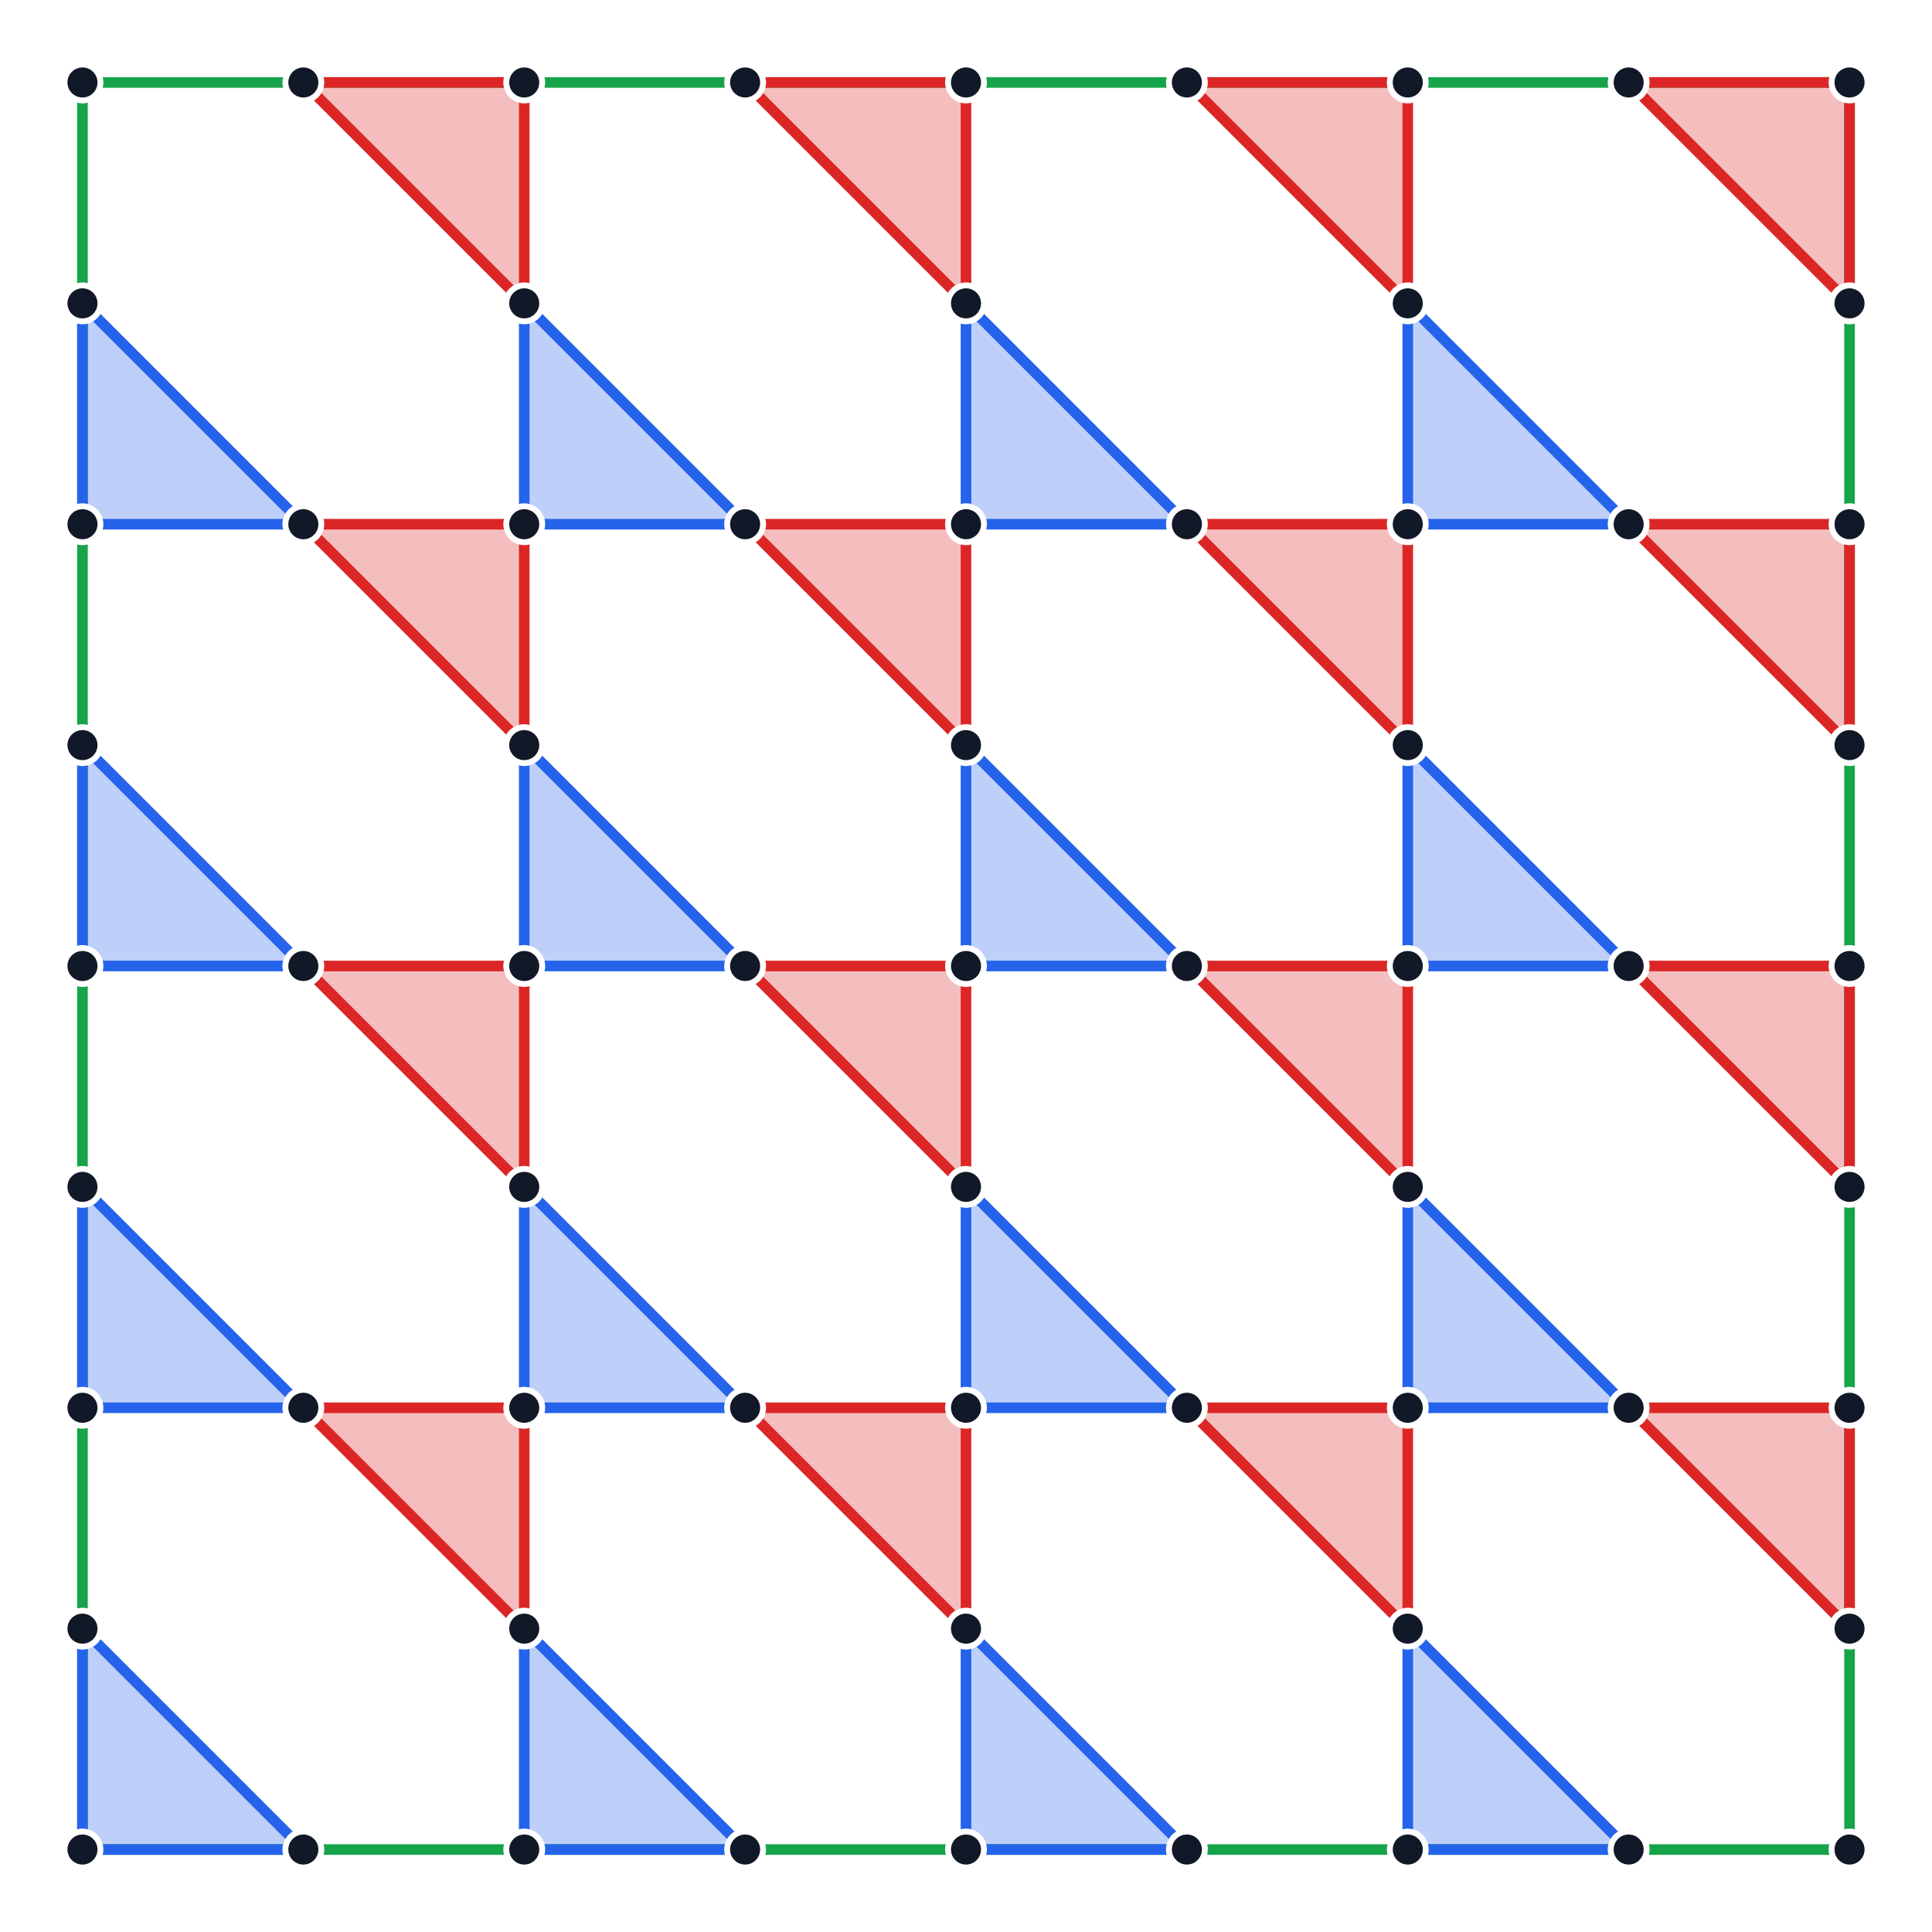
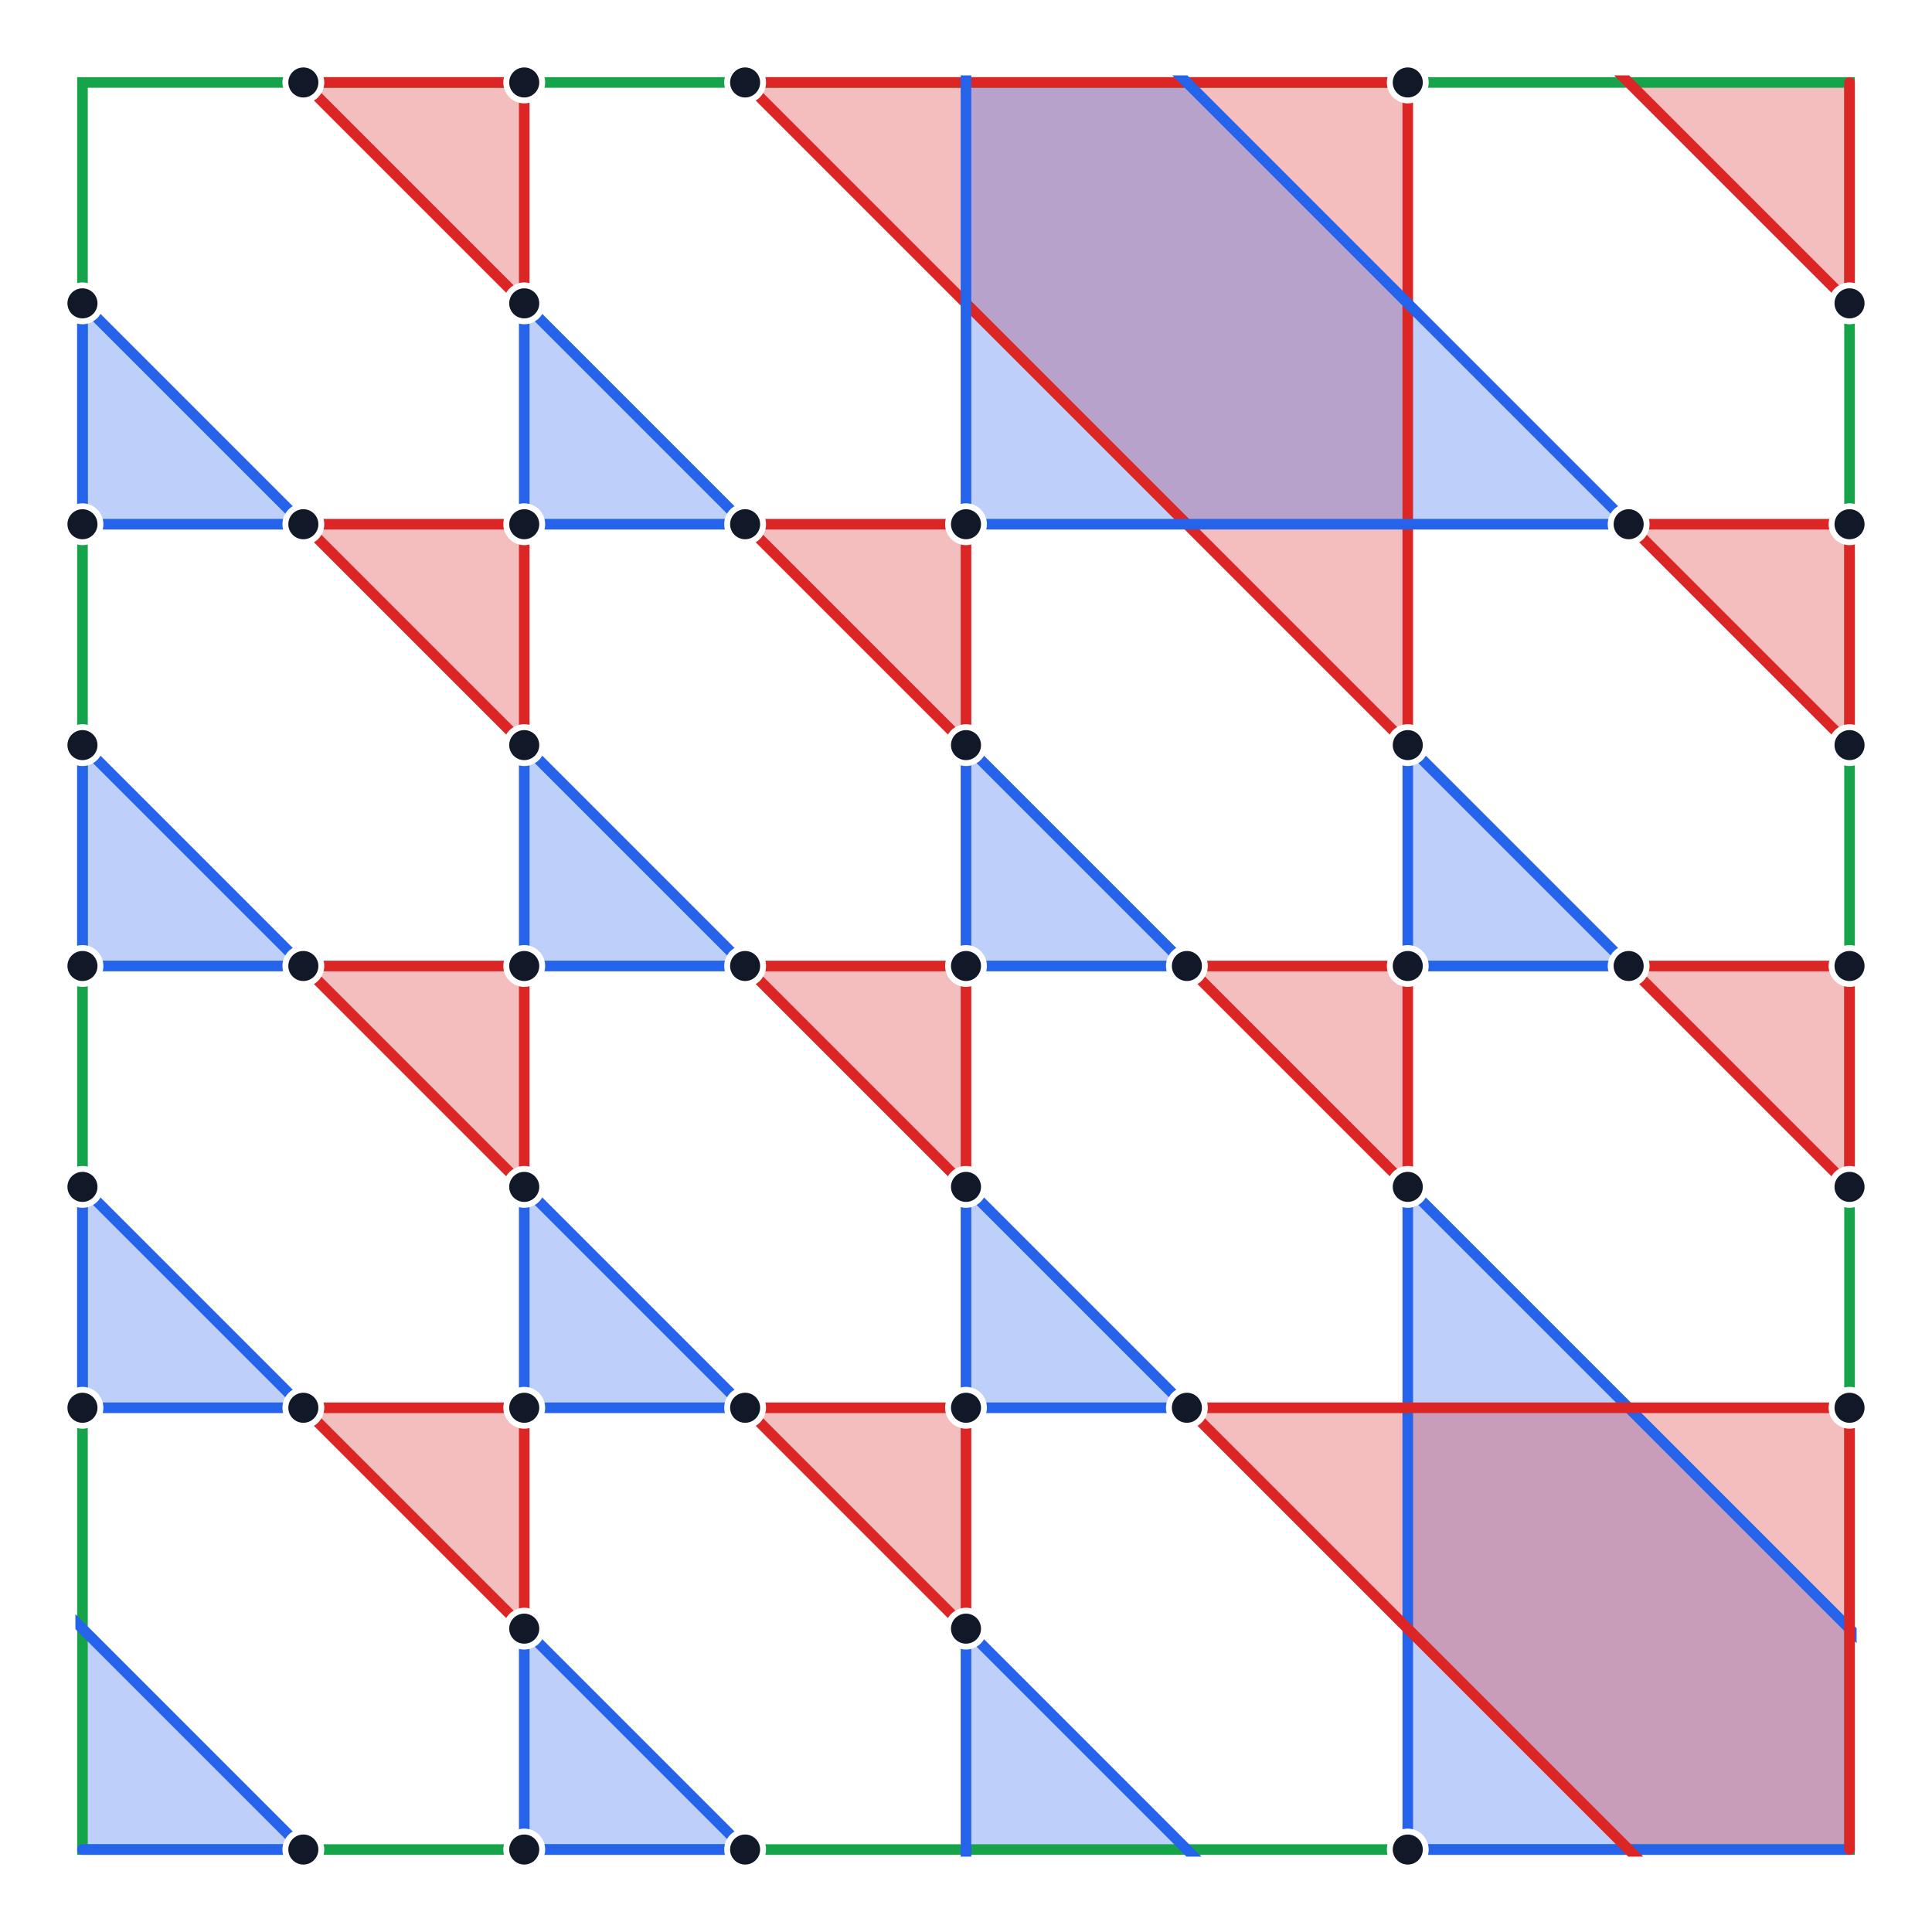
- <svg xmlns="http://www.w3.org/2000/svg" width="1600" height="1600" viewBox="0 0 328.0 328.0" role="img" aria-label="S01, standard bipartite, symmetry orbit 1, 48 switches">
+ <svg xmlns="http://www.w3.org/2000/svg" width="1600" height="1600" viewBox="0 0 328.0 328.0" role="img" aria-label="G1D02, all-disk, symmetry orbit 32, 36 switches">
  <style>.o4-diagram-bg{fill:#ffffff;}</style>
  <defs>
-     <clipPath id="o4-clip-s01">
+     <clipPath id="o4-clip-g1d02">
      <rect x="14.0" y="14.0" width="300.0" height="300.0" />
    </clipPath>
-     <clipPath id="o4-clip-s01-boundary">
+     <clipPath id="o4-clip-g1d02-boundary">
      <rect x="12.8" y="12.8" width="302.4" height="302.4" />
    </clipPath>
  </defs>
  <rect class="o4-diagram-bg" x="0" y="0" width="328.0" height="328.0" />
-   <g clip-path="url(#o4-clip-s01)">
-     <polygon points="51.50,314.00 14.00,276.50 14.00,314.00" style="fill:#2563eb;fill-opacity:.30;stroke:none" />
-     <polygon points="51.50,14.00 14.00,-23.50 14.00,14.00" style="fill:#2563eb;fill-opacity:.30;stroke:none" />
-     <polygon points="351.50,314.00 314.00,276.50 314.00,314.00" style="fill:#2563eb;fill-opacity:.30;stroke:none" />
-     <polygon points="351.50,14.00 314.00,-23.50 314.00,14.00" style="fill:#2563eb;fill-opacity:.30;stroke:none" />
-     <polygon points="-23.50,314.00 14.00,351.50 14.00,314.00" style="fill:#dc2626;fill-opacity:.30;stroke:none" />
-     <polygon points="-23.50,14.00 14.00,51.50 14.00,14.00" style="fill:#dc2626;fill-opacity:.30;stroke:none" />
-     <polygon points="276.50,314.00 314.00,351.50 314.00,314.00" style="fill:#dc2626;fill-opacity:.30;stroke:none" />
-     <polygon points="276.50,14.00 314.00,51.50 314.00,14.00" style="fill:#dc2626;fill-opacity:.30;stroke:none" />
+   <g clip-path="url(#o4-clip-g1d02)">
+     <polygon points="51.50,314.00 14.00,276.50 -23.50,239.00 -61.00,201.50 -61.00,239.00 -61.00,276.50 -61.00,314.00 -23.50,314.00 14.00,314.00" style="fill:#2563eb;fill-opacity:.30;stroke:none" />
+     <polygon points="51.50,14.00 14.00,-23.50 -23.50,-61.00 -61.00,-98.50 -61.00,-61.00 -61.00,-23.50 -61.00,14.00 -23.50,14.00 14.00,14.00" style="fill:#2563eb;fill-opacity:.30;stroke:none" />
+     <polygon points="351.50,314.00 314.00,276.50 276.50,239.00 239.00,201.50 239.00,239.00 239.00,276.50 239.00,314.00 276.50,314.00 314.00,314.00" style="fill:#2563eb;fill-opacity:.30;stroke:none" />
+     <polygon points="351.50,14.00 314.00,-23.50 276.50,-61.00 239.00,-98.50 239.00,-61.00 239.00,-23.50 239.00,14.00 276.50,14.00 314.00,14.00" style="fill:#2563eb;fill-opacity:.30;stroke:none" />
+     <polygon points="14.00,276.50 14.00,239.00 -23.50,239.00 -61.00,239.00 -98.50,239.00 -61.00,276.50 -23.50,314.00 14.00,351.50 14.00,314.00" style="fill:#dc2626;fill-opacity:.30;stroke:none" />
+     <polygon points="14.00,-23.50 14.00,-61.00 -23.50,-61.00 -61.00,-61.00 -98.50,-61.00 -61.00,-23.50 -23.50,14.00 14.00,51.50 14.00,14.00" style="fill:#dc2626;fill-opacity:.30;stroke:none" />
+     <polygon points="314.00,276.50 314.00,239.00 276.50,239.00 239.00,239.00 201.50,239.00 239.00,276.50 276.50,314.00 314.00,351.50 314.00,314.00" style="fill:#dc2626;fill-opacity:.30;stroke:none" />
+     <polygon points="314.00,-23.50 314.00,-61.00 276.50,-61.00 239.00,-61.00 201.50,-61.00 239.00,-23.50 276.50,14.00 314.00,51.50 314.00,14.00" style="fill:#dc2626;fill-opacity:.30;stroke:none" />
    <polygon points="126.50,314.00 89.00,276.50 89.00,314.00" style="fill:#2563eb;fill-opacity:.30;stroke:none" />
    <polygon points="126.50,14.00 89.00,-23.50 89.00,14.00" style="fill:#2563eb;fill-opacity:.30;stroke:none" />
    <polygon points="51.50,314.00 89.00,351.50 89.00,314.00" style="fill:#dc2626;fill-opacity:.30;stroke:none" />
    <polygon points="51.50,14.00 89.00,51.50 89.00,14.00" style="fill:#dc2626;fill-opacity:.30;stroke:none" />
-     <polygon points="201.50,314.00 164.00,276.50 164.00,314.00" style="fill:#2563eb;fill-opacity:.30;stroke:none" />
-     <polygon points="201.50,14.00 164.00,-23.50 164.00,14.00" style="fill:#2563eb;fill-opacity:.30;stroke:none" />
-     <polygon points="126.50,314.00 164.00,351.50 164.00,314.00" style="fill:#dc2626;fill-opacity:.30;stroke:none" />
-     <polygon points="126.50,14.00 164.00,51.50 164.00,14.00" style="fill:#dc2626;fill-opacity:.30;stroke:none" />
-     <polygon points="276.50,314.00 239.00,276.50 239.00,314.00" style="fill:#2563eb;fill-opacity:.30;stroke:none" />
-     <polygon points="276.50,14.00 239.00,-23.50 239.00,14.00" style="fill:#2563eb;fill-opacity:.30;stroke:none" />
-     <polygon points="201.50,314.00 239.00,351.50 239.00,314.00" style="fill:#dc2626;fill-opacity:.30;stroke:none" />
-     <polygon points="201.50,14.00 239.00,51.50 239.00,14.00" style="fill:#dc2626;fill-opacity:.30;stroke:none" />
+     <polygon points="201.50,314.00 239.00,314.00 239.00,351.50 239.00,389.00 239.00,426.50 201.50,389.00 164.00,351.50 126.50,314.00 164.00,314.00" style="fill:#dc2626;fill-opacity:.30;stroke:none" />
+     <polygon points="201.50,14.00 239.00,14.00 239.00,51.50 239.00,89.00 239.00,126.50 201.50,89.00 164.00,51.50 126.50,14.00 164.00,14.00" style="fill:#dc2626;fill-opacity:.30;stroke:none" />
+     <polygon points="164.00,276.50 201.50,314.00 239.00,351.50 276.50,389.00 239.00,389.00 201.50,389.00 164.00,389.00 164.00,351.50 164.00,314.00" style="fill:#2563eb;fill-opacity:.30;stroke:none" />
+     <polygon points="164.00,-23.50 201.50,14.00 239.00,51.50 276.50,89.00 239.00,89.00 201.50,89.00 164.00,89.00 164.00,51.50 164.00,14.00" style="fill:#2563eb;fill-opacity:.30;stroke:none" />
    <polygon points="51.50,239.00 14.00,201.50 14.00,239.00" style="fill:#2563eb;fill-opacity:.30;stroke:none" />
    <polygon points="351.50,239.00 314.00,201.50 314.00,239.00" style="fill:#2563eb;fill-opacity:.30;stroke:none" />
-     <polygon points="-23.50,239.00 14.00,276.50 14.00,239.00" style="fill:#dc2626;fill-opacity:.30;stroke:none" />
-     <polygon points="276.50,239.00 314.00,276.50 314.00,239.00" style="fill:#dc2626;fill-opacity:.30;stroke:none" />
    <polygon points="126.50,239.00 89.00,201.50 89.00,239.00" style="fill:#2563eb;fill-opacity:.30;stroke:none" />
    <polygon points="51.50,239.00 89.00,276.50 89.00,239.00" style="fill:#dc2626;fill-opacity:.30;stroke:none" />
    <polygon points="201.50,239.00 164.00,201.50 164.00,239.00" style="fill:#2563eb;fill-opacity:.30;stroke:none" />
    <polygon points="126.50,239.00 164.00,276.50 164.00,239.00" style="fill:#dc2626;fill-opacity:.30;stroke:none" />
-     <polygon points="276.50,239.00 239.00,201.50 239.00,239.00" style="fill:#2563eb;fill-opacity:.30;stroke:none" />
-     <polygon points="201.50,239.00 239.00,276.50 239.00,239.00" style="fill:#dc2626;fill-opacity:.30;stroke:none" />
    <polygon points="51.50,164.00 14.00,126.50 14.00,164.00" style="fill:#2563eb;fill-opacity:.30;stroke:none" />
    <polygon points="351.50,164.00 314.00,126.50 314.00,164.00" style="fill:#2563eb;fill-opacity:.30;stroke:none" />
    <polygon points="-23.50,164.00 14.00,201.50 14.00,164.00" style="fill:#dc2626;fill-opacity:.30;stroke:none" />
    <polygon points="276.50,164.00 314.00,201.50 314.00,164.00" style="fill:#dc2626;fill-opacity:.30;stroke:none" />
    <polygon points="126.50,164.00 89.00,126.50 89.00,164.00" style="fill:#2563eb;fill-opacity:.30;stroke:none" />
    <polygon points="51.50,164.00 89.00,201.50 89.00,164.00" style="fill:#dc2626;fill-opacity:.30;stroke:none" />
    <polygon points="201.50,164.00 164.00,126.50 164.00,164.00" style="fill:#2563eb;fill-opacity:.30;stroke:none" />
    <polygon points="126.50,164.00 164.00,201.50 164.00,164.00" style="fill:#dc2626;fill-opacity:.30;stroke:none" />
    <polygon points="276.50,164.00 239.00,126.50 239.00,164.00" style="fill:#2563eb;fill-opacity:.30;stroke:none" />
    <polygon points="201.50,164.00 239.00,201.50 239.00,164.00" style="fill:#dc2626;fill-opacity:.30;stroke:none" />
    <polygon points="51.50,89.00 14.00,51.50 14.00,89.00" style="fill:#2563eb;fill-opacity:.30;stroke:none" />
    <polygon points="351.50,89.00 314.00,51.50 314.00,89.00" style="fill:#2563eb;fill-opacity:.30;stroke:none" />
    <polygon points="-23.50,89.00 14.00,126.50 14.00,89.00" style="fill:#dc2626;fill-opacity:.30;stroke:none" />
    <polygon points="276.50,89.00 314.00,126.50 314.00,89.00" style="fill:#dc2626;fill-opacity:.30;stroke:none" />
    <polygon points="126.50,89.00 89.00,51.50 89.00,89.00" style="fill:#2563eb;fill-opacity:.30;stroke:none" />
    <polygon points="51.50,89.00 89.00,126.50 89.00,89.00" style="fill:#dc2626;fill-opacity:.30;stroke:none" />
-     <polygon points="201.50,89.00 164.00,51.50 164.00,89.00" style="fill:#2563eb;fill-opacity:.30;stroke:none" />
    <polygon points="126.50,89.00 164.00,126.50 164.00,89.00" style="fill:#dc2626;fill-opacity:.30;stroke:none" />
-     <polygon points="276.50,89.00 239.00,51.50 239.00,89.00" style="fill:#2563eb;fill-opacity:.30;stroke:none" />
-     <polygon points="201.50,89.00 239.00,126.50 239.00,89.00" style="fill:#dc2626;fill-opacity:.30;stroke:none" />
  </g>
  <rect x="14.0" y="14.0" width="300.0" height="300.0" style="fill:none;stroke:#16a34a;stroke-width:1.8" />
-   <g clip-path="url(#o4-clip-s01-boundary)">
+   <g clip-path="url(#o4-clip-g1d02-boundary)">
    <line x1="51.50" y1="314.00" x2="14.00" y2="276.50" style="stroke:#2563eb;stroke-width:1.8;stroke-linejoin:round;stroke-linecap:round" />
-     <line x1="14.00" y1="276.50" x2="14.00" y2="314.00" style="stroke:#2563eb;stroke-width:1.8;stroke-linejoin:round;stroke-linecap:round" />
+     <line x1="14.00" y1="276.50" x2="-23.50" y2="239.00" style="stroke:#2563eb;stroke-width:1.8;stroke-linejoin:round;stroke-linecap:round" />
    <line x1="14.00" y1="314.00" x2="51.50" y2="314.00" style="stroke:#2563eb;stroke-width:1.8;stroke-linejoin:round;stroke-linecap:round" />
    <line x1="51.50" y1="14.00" x2="14.00" y2="-23.50" style="stroke:#2563eb;stroke-width:1.8;stroke-linejoin:round;stroke-linecap:round" />
    <line x1="351.50" y1="314.00" x2="314.00" y2="276.50" style="stroke:#2563eb;stroke-width:1.8;stroke-linejoin:round;stroke-linecap:round" />
+     <line x1="314.00" y1="276.50" x2="276.50" y2="239.00" style="stroke:#2563eb;stroke-width:1.8;stroke-linejoin:round;stroke-linecap:round" />
+     <line x1="276.50" y1="239.00" x2="239.00" y2="201.50" style="stroke:#2563eb;stroke-width:1.8;stroke-linejoin:round;stroke-linecap:round" />
+     <line x1="239.00" y1="201.50" x2="239.00" y2="239.00" style="stroke:#2563eb;stroke-width:1.8;stroke-linejoin:round;stroke-linecap:round" />
+     <line x1="239.00" y1="239.00" x2="239.00" y2="276.50" style="stroke:#2563eb;stroke-width:1.8;stroke-linejoin:round;stroke-linecap:round" />
+     <line x1="239.00" y1="276.50" x2="239.00" y2="314.00" style="stroke:#2563eb;stroke-width:1.8;stroke-linejoin:round;stroke-linecap:round" />
+     <line x1="239.00" y1="314.00" x2="276.50" y2="314.00" style="stroke:#2563eb;stroke-width:1.8;stroke-linejoin:round;stroke-linecap:round" />
+     <line x1="276.50" y1="314.00" x2="314.00" y2="314.00" style="stroke:#2563eb;stroke-width:1.8;stroke-linejoin:round;stroke-linecap:round" />
    <line x1="351.50" y1="14.00" x2="314.00" y2="-23.50" style="stroke:#2563eb;stroke-width:1.8;stroke-linejoin:round;stroke-linecap:round" />
+     <line x1="239.00" y1="-23.50" x2="239.00" y2="14.00" style="stroke:#2563eb;stroke-width:1.8;stroke-linejoin:round;stroke-linecap:round" />
+     <line x1="14.00" y1="239.00" x2="-23.50" y2="239.00" style="stroke:#dc2626;stroke-width:1.8;stroke-linejoin:round;stroke-linecap:round" />
    <line x1="-23.50" y1="314.00" x2="14.00" y2="351.50" style="stroke:#dc2626;stroke-width:1.8;stroke-linejoin:round;stroke-linecap:round" />
    <line x1="-23.50" y1="14.00" x2="14.00" y2="51.50" style="stroke:#dc2626;stroke-width:1.8;stroke-linejoin:round;stroke-linecap:round" />
+     <line x1="314.00" y1="276.50" x2="314.00" y2="239.00" style="stroke:#dc2626;stroke-width:1.8;stroke-linejoin:round;stroke-linecap:round" />
+     <line x1="314.00" y1="239.00" x2="276.50" y2="239.00" style="stroke:#dc2626;stroke-width:1.8;stroke-linejoin:round;stroke-linecap:round" />
+     <line x1="276.50" y1="239.00" x2="239.00" y2="239.00" style="stroke:#dc2626;stroke-width:1.8;stroke-linejoin:round;stroke-linecap:round" />
+     <line x1="239.00" y1="239.00" x2="201.50" y2="239.00" style="stroke:#dc2626;stroke-width:1.8;stroke-linejoin:round;stroke-linecap:round" />
+     <line x1="201.50" y1="239.00" x2="239.00" y2="276.50" style="stroke:#dc2626;stroke-width:1.8;stroke-linejoin:round;stroke-linecap:round" />
+     <line x1="239.00" y1="276.50" x2="276.50" y2="314.00" style="stroke:#dc2626;stroke-width:1.8;stroke-linejoin:round;stroke-linecap:round" />
    <line x1="276.50" y1="314.00" x2="314.00" y2="351.50" style="stroke:#dc2626;stroke-width:1.8;stroke-linejoin:round;stroke-linecap:round" />
+     <line x1="314.00" y1="314.00" x2="314.00" y2="276.50" style="stroke:#dc2626;stroke-width:1.8;stroke-linejoin:round;stroke-linecap:round" />
+     <line x1="239.00" y1="-23.50" x2="276.50" y2="14.00" style="stroke:#dc2626;stroke-width:1.8;stroke-linejoin:round;stroke-linecap:round" />
    <line x1="276.50" y1="14.00" x2="314.00" y2="51.50" style="stroke:#dc2626;stroke-width:1.8;stroke-linejoin:round;stroke-linecap:round" />
    <line x1="314.00" y1="51.50" x2="314.00" y2="14.00" style="stroke:#dc2626;stroke-width:1.8;stroke-linejoin:round;stroke-linecap:round" />
-     <line x1="314.00" y1="14.00" x2="276.50" y2="14.00" style="stroke:#dc2626;stroke-width:1.8;stroke-linejoin:round;stroke-linecap:round" />
    <line x1="126.50" y1="314.00" x2="89.00" y2="276.50" style="stroke:#2563eb;stroke-width:1.8;stroke-linejoin:round;stroke-linecap:round" />
    <line x1="89.00" y1="276.50" x2="89.00" y2="314.00" style="stroke:#2563eb;stroke-width:1.8;stroke-linejoin:round;stroke-linecap:round" />
    <line x1="89.00" y1="314.00" x2="126.50" y2="314.00" style="stroke:#2563eb;stroke-width:1.8;stroke-linejoin:round;stroke-linecap:round" />
    <line x1="126.50" y1="14.00" x2="89.00" y2="-23.50" style="stroke:#2563eb;stroke-width:1.8;stroke-linejoin:round;stroke-linecap:round" />
    <line x1="89.00" y1="-23.50" x2="89.00" y2="14.00" style="stroke:#2563eb;stroke-width:1.8;stroke-linejoin:round;stroke-linecap:round" />
    <line x1="51.50" y1="314.00" x2="89.00" y2="351.50" style="stroke:#dc2626;stroke-width:1.8;stroke-linejoin:round;stroke-linecap:round" />
    <line x1="89.00" y1="351.50" x2="89.00" y2="314.00" style="stroke:#dc2626;stroke-width:1.8;stroke-linejoin:round;stroke-linecap:round" />
    <line x1="51.50" y1="14.00" x2="89.00" y2="51.50" style="stroke:#dc2626;stroke-width:1.8;stroke-linejoin:round;stroke-linecap:round" />
    <line x1="89.00" y1="51.50" x2="89.00" y2="14.00" style="stroke:#dc2626;stroke-width:1.8;stroke-linejoin:round;stroke-linecap:round" />
    <line x1="89.00" y1="14.00" x2="51.50" y2="14.00" style="stroke:#dc2626;stroke-width:1.8;stroke-linejoin:round;stroke-linecap:round" />
-     <line x1="201.50" y1="314.00" x2="164.00" y2="276.50" style="stroke:#2563eb;stroke-width:1.8;stroke-linejoin:round;stroke-linecap:round" />
-     <line x1="164.00" y1="276.50" x2="164.00" y2="314.00" style="stroke:#2563eb;stroke-width:1.8;stroke-linejoin:round;stroke-linecap:round" />
-     <line x1="164.00" y1="314.00" x2="201.50" y2="314.00" style="stroke:#2563eb;stroke-width:1.8;stroke-linejoin:round;stroke-linecap:round" />
-     <line x1="201.50" y1="14.00" x2="164.00" y2="-23.50" style="stroke:#2563eb;stroke-width:1.8;stroke-linejoin:round;stroke-linecap:round" />
-     <line x1="164.00" y1="-23.50" x2="164.00" y2="14.00" style="stroke:#2563eb;stroke-width:1.8;stroke-linejoin:round;stroke-linecap:round" />
-     <line x1="126.50" y1="314.00" x2="164.00" y2="351.50" style="stroke:#dc2626;stroke-width:1.8;stroke-linejoin:round;stroke-linecap:round" />
-     <line x1="164.00" y1="351.50" x2="164.00" y2="314.00" style="stroke:#dc2626;stroke-width:1.8;stroke-linejoin:round;stroke-linecap:round" />
-     <line x1="126.50" y1="14.00" x2="164.00" y2="51.50" style="stroke:#dc2626;stroke-width:1.8;stroke-linejoin:round;stroke-linecap:round" />
-     <line x1="164.00" y1="51.50" x2="164.00" y2="14.00" style="stroke:#dc2626;stroke-width:1.8;stroke-linejoin:round;stroke-linecap:round" />
-     <line x1="164.00" y1="14.00" x2="126.50" y2="14.00" style="stroke:#dc2626;stroke-width:1.8;stroke-linejoin:round;stroke-linecap:round" />
-     <line x1="276.50" y1="314.00" x2="239.00" y2="276.50" style="stroke:#2563eb;stroke-width:1.8;stroke-linejoin:round;stroke-linecap:round" />
-     <line x1="239.00" y1="276.50" x2="239.00" y2="314.00" style="stroke:#2563eb;stroke-width:1.8;stroke-linejoin:round;stroke-linecap:round" />
-     <line x1="239.00" y1="314.00" x2="276.50" y2="314.00" style="stroke:#2563eb;stroke-width:1.8;stroke-linejoin:round;stroke-linecap:round" />
-     <line x1="276.50" y1="14.00" x2="239.00" y2="-23.50" style="stroke:#2563eb;stroke-width:1.8;stroke-linejoin:round;stroke-linecap:round" />
-     <line x1="239.00" y1="-23.50" x2="239.00" y2="14.00" style="stroke:#2563eb;stroke-width:1.8;stroke-linejoin:round;stroke-linecap:round" />
-     <line x1="201.50" y1="314.00" x2="239.00" y2="351.50" style="stroke:#dc2626;stroke-width:1.8;stroke-linejoin:round;stroke-linecap:round" />
-     <line x1="239.00" y1="351.50" x2="239.00" y2="314.00" style="stroke:#dc2626;stroke-width:1.8;stroke-linejoin:round;stroke-linecap:round" />
-     <line x1="201.50" y1="14.00" x2="239.00" y2="51.50" style="stroke:#dc2626;stroke-width:1.8;stroke-linejoin:round;stroke-linecap:round" />
-     <line x1="239.00" y1="51.50" x2="239.00" y2="14.00" style="stroke:#dc2626;stroke-width:1.8;stroke-linejoin:round;stroke-linecap:round" />
-     <line x1="239.00" y1="14.00" x2="201.50" y2="14.00" style="stroke:#dc2626;stroke-width:1.8;stroke-linejoin:round;stroke-linecap:round" />
+     <line x1="239.00" y1="314.00" x2="239.00" y2="351.50" style="stroke:#dc2626;stroke-width:1.8;stroke-linejoin:round;stroke-linecap:round" />
+     <line x1="164.00" y1="351.50" x2="126.50" y2="314.00" style="stroke:#dc2626;stroke-width:1.8;stroke-linejoin:round;stroke-linecap:round" />
+     <line x1="201.50" y1="14.00" x2="239.00" y2="14.00" style="stroke:#dc2626;stroke-width:1.8;stroke-linejoin:round;stroke-linecap:round" />
+     <line x1="239.00" y1="14.00" x2="239.00" y2="51.50" style="stroke:#dc2626;stroke-width:1.8;stroke-linejoin:round;stroke-linecap:round" />
+     <line x1="239.00" y1="51.50" x2="239.00" y2="89.00" style="stroke:#dc2626;stroke-width:1.8;stroke-linejoin:round;stroke-linecap:round" />
+     <line x1="239.00" y1="89.00" x2="239.00" y2="126.50" style="stroke:#dc2626;stroke-width:1.8;stroke-linejoin:round;stroke-linecap:round" />
+     <line x1="239.00" y1="126.50" x2="201.50" y2="89.00" style="stroke:#dc2626;stroke-width:1.8;stroke-linejoin:round;stroke-linecap:round" />
+     <line x1="201.50" y1="89.00" x2="164.00" y2="51.50" style="stroke:#dc2626;stroke-width:1.8;stroke-linejoin:round;stroke-linecap:round" />
+     <line x1="164.00" y1="51.50" x2="126.50" y2="14.00" style="stroke:#dc2626;stroke-width:1.8;stroke-linejoin:round;stroke-linecap:round" />
+     <line x1="126.50" y1="14.00" x2="164.00" y2="14.00" style="stroke:#dc2626;stroke-width:1.8;stroke-linejoin:round;stroke-linecap:round" />
+     <line x1="164.00" y1="14.00" x2="201.50" y2="14.00" style="stroke:#dc2626;stroke-width:1.8;stroke-linejoin:round;stroke-linecap:round" />
+     <line x1="164.00" y1="276.50" x2="201.50" y2="314.00" style="stroke:#2563eb;stroke-width:1.8;stroke-linejoin:round;stroke-linecap:round" />
+     <line x1="201.50" y1="314.00" x2="239.00" y2="351.50" style="stroke:#2563eb;stroke-width:1.8;stroke-linejoin:round;stroke-linecap:round" />
+     <line x1="164.00" y1="351.50" x2="164.00" y2="314.00" style="stroke:#2563eb;stroke-width:1.8;stroke-linejoin:round;stroke-linecap:round" />
+     <line x1="164.00" y1="314.00" x2="164.00" y2="276.50" style="stroke:#2563eb;stroke-width:1.8;stroke-linejoin:round;stroke-linecap:round" />
+     <line x1="164.00" y1="-23.50" x2="201.50" y2="14.00" style="stroke:#2563eb;stroke-width:1.8;stroke-linejoin:round;stroke-linecap:round" />
+     <line x1="201.50" y1="14.00" x2="239.00" y2="51.50" style="stroke:#2563eb;stroke-width:1.8;stroke-linejoin:round;stroke-linecap:round" />
+     <line x1="239.00" y1="51.50" x2="276.50" y2="89.00" style="stroke:#2563eb;stroke-width:1.8;stroke-linejoin:round;stroke-linecap:round" />
+     <line x1="276.50" y1="89.00" x2="239.00" y2="89.00" style="stroke:#2563eb;stroke-width:1.8;stroke-linejoin:round;stroke-linecap:round" />
+     <line x1="239.00" y1="89.00" x2="201.50" y2="89.00" style="stroke:#2563eb;stroke-width:1.8;stroke-linejoin:round;stroke-linecap:round" />
+     <line x1="201.50" y1="89.00" x2="164.00" y2="89.00" style="stroke:#2563eb;stroke-width:1.8;stroke-linejoin:round;stroke-linecap:round" />
+     <line x1="164.00" y1="89.00" x2="164.00" y2="51.50" style="stroke:#2563eb;stroke-width:1.8;stroke-linejoin:round;stroke-linecap:round" />
+     <line x1="164.00" y1="51.50" x2="164.00" y2="14.00" style="stroke:#2563eb;stroke-width:1.8;stroke-linejoin:round;stroke-linecap:round" />
+     <line x1="164.00" y1="14.00" x2="164.00" y2="-23.50" style="stroke:#2563eb;stroke-width:1.8;stroke-linejoin:round;stroke-linecap:round" />
    <line x1="51.50" y1="239.00" x2="14.00" y2="201.50" style="stroke:#2563eb;stroke-width:1.8;stroke-linejoin:round;stroke-linecap:round" />
    <line x1="14.00" y1="201.50" x2="14.00" y2="239.00" style="stroke:#2563eb;stroke-width:1.8;stroke-linejoin:round;stroke-linecap:round" />
    <line x1="14.00" y1="239.00" x2="51.50" y2="239.00" style="stroke:#2563eb;stroke-width:1.8;stroke-linejoin:round;stroke-linecap:round" />
    <line x1="351.50" y1="239.00" x2="314.00" y2="201.50" style="stroke:#2563eb;stroke-width:1.8;stroke-linejoin:round;stroke-linecap:round" />
    <line x1="314.00" y1="239.00" x2="351.50" y2="239.00" style="stroke:#2563eb;stroke-width:1.8;stroke-linejoin:round;stroke-linecap:round" />
-     <line x1="-23.50" y1="239.00" x2="14.00" y2="276.50" style="stroke:#dc2626;stroke-width:1.8;stroke-linejoin:round;stroke-linecap:round" />
-     <line x1="14.00" y1="239.00" x2="-23.50" y2="239.00" style="stroke:#dc2626;stroke-width:1.8;stroke-linejoin:round;stroke-linecap:round" />
-     <line x1="276.50" y1="239.00" x2="314.00" y2="276.50" style="stroke:#dc2626;stroke-width:1.8;stroke-linejoin:round;stroke-linecap:round" />
-     <line x1="314.00" y1="276.50" x2="314.00" y2="239.00" style="stroke:#dc2626;stroke-width:1.8;stroke-linejoin:round;stroke-linecap:round" />
-     <line x1="314.00" y1="239.00" x2="276.50" y2="239.00" style="stroke:#dc2626;stroke-width:1.8;stroke-linejoin:round;stroke-linecap:round" />
    <line x1="126.50" y1="239.00" x2="89.00" y2="201.50" style="stroke:#2563eb;stroke-width:1.8;stroke-linejoin:round;stroke-linecap:round" />
    <line x1="89.00" y1="201.50" x2="89.00" y2="239.00" style="stroke:#2563eb;stroke-width:1.8;stroke-linejoin:round;stroke-linecap:round" />
    <line x1="89.00" y1="239.00" x2="126.50" y2="239.00" style="stroke:#2563eb;stroke-width:1.8;stroke-linejoin:round;stroke-linecap:round" />
    <line x1="51.50" y1="239.00" x2="89.00" y2="276.50" style="stroke:#dc2626;stroke-width:1.8;stroke-linejoin:round;stroke-linecap:round" />
    <line x1="89.00" y1="276.50" x2="89.00" y2="239.00" style="stroke:#dc2626;stroke-width:1.8;stroke-linejoin:round;stroke-linecap:round" />
    <line x1="89.00" y1="239.00" x2="51.50" y2="239.00" style="stroke:#dc2626;stroke-width:1.8;stroke-linejoin:round;stroke-linecap:round" />
    <line x1="201.50" y1="239.00" x2="164.00" y2="201.50" style="stroke:#2563eb;stroke-width:1.8;stroke-linejoin:round;stroke-linecap:round" />
    <line x1="164.00" y1="201.50" x2="164.00" y2="239.00" style="stroke:#2563eb;stroke-width:1.8;stroke-linejoin:round;stroke-linecap:round" />
    <line x1="164.00" y1="239.00" x2="201.50" y2="239.00" style="stroke:#2563eb;stroke-width:1.8;stroke-linejoin:round;stroke-linecap:round" />
    <line x1="126.50" y1="239.00" x2="164.00" y2="276.50" style="stroke:#dc2626;stroke-width:1.8;stroke-linejoin:round;stroke-linecap:round" />
    <line x1="164.00" y1="276.50" x2="164.00" y2="239.00" style="stroke:#dc2626;stroke-width:1.8;stroke-linejoin:round;stroke-linecap:round" />
    <line x1="164.00" y1="239.00" x2="126.50" y2="239.00" style="stroke:#dc2626;stroke-width:1.8;stroke-linejoin:round;stroke-linecap:round" />
-     <line x1="276.50" y1="239.00" x2="239.00" y2="201.50" style="stroke:#2563eb;stroke-width:1.8;stroke-linejoin:round;stroke-linecap:round" />
-     <line x1="239.00" y1="201.50" x2="239.00" y2="239.00" style="stroke:#2563eb;stroke-width:1.8;stroke-linejoin:round;stroke-linecap:round" />
-     <line x1="239.00" y1="239.00" x2="276.50" y2="239.00" style="stroke:#2563eb;stroke-width:1.8;stroke-linejoin:round;stroke-linecap:round" />
-     <line x1="201.50" y1="239.00" x2="239.00" y2="276.50" style="stroke:#dc2626;stroke-width:1.8;stroke-linejoin:round;stroke-linecap:round" />
-     <line x1="239.00" y1="276.50" x2="239.00" y2="239.00" style="stroke:#dc2626;stroke-width:1.8;stroke-linejoin:round;stroke-linecap:round" />
-     <line x1="239.00" y1="239.00" x2="201.50" y2="239.00" style="stroke:#dc2626;stroke-width:1.8;stroke-linejoin:round;stroke-linecap:round" />
    <line x1="51.50" y1="164.00" x2="14.00" y2="126.50" style="stroke:#2563eb;stroke-width:1.8;stroke-linejoin:round;stroke-linecap:round" />
    <line x1="14.00" y1="126.50" x2="14.00" y2="164.00" style="stroke:#2563eb;stroke-width:1.8;stroke-linejoin:round;stroke-linecap:round" />
    <line x1="14.00" y1="164.00" x2="51.50" y2="164.00" style="stroke:#2563eb;stroke-width:1.8;stroke-linejoin:round;stroke-linecap:round" />
    <line x1="351.50" y1="164.00" x2="314.00" y2="126.50" style="stroke:#2563eb;stroke-width:1.8;stroke-linejoin:round;stroke-linecap:round" />
    <line x1="314.00" y1="164.00" x2="351.50" y2="164.00" style="stroke:#2563eb;stroke-width:1.8;stroke-linejoin:round;stroke-linecap:round" />
    <line x1="-23.50" y1="164.00" x2="14.00" y2="201.50" style="stroke:#dc2626;stroke-width:1.8;stroke-linejoin:round;stroke-linecap:round" />
    <line x1="14.00" y1="164.00" x2="-23.50" y2="164.00" style="stroke:#dc2626;stroke-width:1.8;stroke-linejoin:round;stroke-linecap:round" />
    <line x1="276.50" y1="164.00" x2="314.00" y2="201.50" style="stroke:#dc2626;stroke-width:1.8;stroke-linejoin:round;stroke-linecap:round" />
    <line x1="314.00" y1="201.50" x2="314.00" y2="164.00" style="stroke:#dc2626;stroke-width:1.8;stroke-linejoin:round;stroke-linecap:round" />
    <line x1="314.00" y1="164.00" x2="276.50" y2="164.00" style="stroke:#dc2626;stroke-width:1.8;stroke-linejoin:round;stroke-linecap:round" />
    <line x1="126.50" y1="164.00" x2="89.00" y2="126.50" style="stroke:#2563eb;stroke-width:1.8;stroke-linejoin:round;stroke-linecap:round" />
    <line x1="89.00" y1="126.50" x2="89.00" y2="164.00" style="stroke:#2563eb;stroke-width:1.8;stroke-linejoin:round;stroke-linecap:round" />
    <line x1="89.00" y1="164.00" x2="126.50" y2="164.00" style="stroke:#2563eb;stroke-width:1.8;stroke-linejoin:round;stroke-linecap:round" />
    <line x1="51.50" y1="164.00" x2="89.00" y2="201.50" style="stroke:#dc2626;stroke-width:1.8;stroke-linejoin:round;stroke-linecap:round" />
    <line x1="89.00" y1="201.50" x2="89.00" y2="164.00" style="stroke:#dc2626;stroke-width:1.8;stroke-linejoin:round;stroke-linecap:round" />
    <line x1="89.00" y1="164.00" x2="51.50" y2="164.00" style="stroke:#dc2626;stroke-width:1.8;stroke-linejoin:round;stroke-linecap:round" />
    <line x1="201.50" y1="164.00" x2="164.00" y2="126.50" style="stroke:#2563eb;stroke-width:1.8;stroke-linejoin:round;stroke-linecap:round" />
    <line x1="164.00" y1="126.50" x2="164.00" y2="164.00" style="stroke:#2563eb;stroke-width:1.8;stroke-linejoin:round;stroke-linecap:round" />
    <line x1="164.00" y1="164.00" x2="201.50" y2="164.00" style="stroke:#2563eb;stroke-width:1.8;stroke-linejoin:round;stroke-linecap:round" />
    <line x1="126.50" y1="164.00" x2="164.00" y2="201.50" style="stroke:#dc2626;stroke-width:1.8;stroke-linejoin:round;stroke-linecap:round" />
    <line x1="164.00" y1="201.50" x2="164.00" y2="164.00" style="stroke:#dc2626;stroke-width:1.8;stroke-linejoin:round;stroke-linecap:round" />
    <line x1="164.00" y1="164.00" x2="126.50" y2="164.00" style="stroke:#dc2626;stroke-width:1.8;stroke-linejoin:round;stroke-linecap:round" />
    <line x1="276.50" y1="164.00" x2="239.00" y2="126.50" style="stroke:#2563eb;stroke-width:1.8;stroke-linejoin:round;stroke-linecap:round" />
    <line x1="239.00" y1="126.50" x2="239.00" y2="164.00" style="stroke:#2563eb;stroke-width:1.8;stroke-linejoin:round;stroke-linecap:round" />
    <line x1="239.00" y1="164.00" x2="276.50" y2="164.00" style="stroke:#2563eb;stroke-width:1.8;stroke-linejoin:round;stroke-linecap:round" />
    <line x1="201.50" y1="164.00" x2="239.00" y2="201.50" style="stroke:#dc2626;stroke-width:1.8;stroke-linejoin:round;stroke-linecap:round" />
    <line x1="239.00" y1="201.50" x2="239.00" y2="164.00" style="stroke:#dc2626;stroke-width:1.8;stroke-linejoin:round;stroke-linecap:round" />
    <line x1="239.00" y1="164.00" x2="201.50" y2="164.00" style="stroke:#dc2626;stroke-width:1.8;stroke-linejoin:round;stroke-linecap:round" />
    <line x1="51.50" y1="89.00" x2="14.00" y2="51.50" style="stroke:#2563eb;stroke-width:1.8;stroke-linejoin:round;stroke-linecap:round" />
    <line x1="14.00" y1="51.50" x2="14.00" y2="89.00" style="stroke:#2563eb;stroke-width:1.8;stroke-linejoin:round;stroke-linecap:round" />
    <line x1="14.00" y1="89.00" x2="51.50" y2="89.00" style="stroke:#2563eb;stroke-width:1.8;stroke-linejoin:round;stroke-linecap:round" />
    <line x1="351.50" y1="89.00" x2="314.00" y2="51.50" style="stroke:#2563eb;stroke-width:1.8;stroke-linejoin:round;stroke-linecap:round" />
    <line x1="314.00" y1="89.00" x2="351.50" y2="89.00" style="stroke:#2563eb;stroke-width:1.8;stroke-linejoin:round;stroke-linecap:round" />
    <line x1="-23.50" y1="89.00" x2="14.00" y2="126.50" style="stroke:#dc2626;stroke-width:1.8;stroke-linejoin:round;stroke-linecap:round" />
    <line x1="14.00" y1="89.00" x2="-23.50" y2="89.00" style="stroke:#dc2626;stroke-width:1.8;stroke-linejoin:round;stroke-linecap:round" />
    <line x1="276.50" y1="89.00" x2="314.00" y2="126.50" style="stroke:#dc2626;stroke-width:1.8;stroke-linejoin:round;stroke-linecap:round" />
    <line x1="314.00" y1="126.50" x2="314.00" y2="89.00" style="stroke:#dc2626;stroke-width:1.8;stroke-linejoin:round;stroke-linecap:round" />
    <line x1="314.00" y1="89.00" x2="276.50" y2="89.00" style="stroke:#dc2626;stroke-width:1.8;stroke-linejoin:round;stroke-linecap:round" />
    <line x1="126.50" y1="89.00" x2="89.00" y2="51.50" style="stroke:#2563eb;stroke-width:1.8;stroke-linejoin:round;stroke-linecap:round" />
    <line x1="89.00" y1="51.50" x2="89.00" y2="89.00" style="stroke:#2563eb;stroke-width:1.8;stroke-linejoin:round;stroke-linecap:round" />
    <line x1="89.00" y1="89.00" x2="126.50" y2="89.00" style="stroke:#2563eb;stroke-width:1.8;stroke-linejoin:round;stroke-linecap:round" />
    <line x1="51.50" y1="89.00" x2="89.00" y2="126.50" style="stroke:#dc2626;stroke-width:1.8;stroke-linejoin:round;stroke-linecap:round" />
    <line x1="89.00" y1="126.50" x2="89.00" y2="89.00" style="stroke:#dc2626;stroke-width:1.8;stroke-linejoin:round;stroke-linecap:round" />
    <line x1="89.00" y1="89.00" x2="51.50" y2="89.00" style="stroke:#dc2626;stroke-width:1.8;stroke-linejoin:round;stroke-linecap:round" />
-     <line x1="201.50" y1="89.00" x2="164.00" y2="51.50" style="stroke:#2563eb;stroke-width:1.8;stroke-linejoin:round;stroke-linecap:round" />
-     <line x1="164.00" y1="51.50" x2="164.00" y2="89.00" style="stroke:#2563eb;stroke-width:1.8;stroke-linejoin:round;stroke-linecap:round" />
-     <line x1="164.00" y1="89.00" x2="201.50" y2="89.00" style="stroke:#2563eb;stroke-width:1.8;stroke-linejoin:round;stroke-linecap:round" />
    <line x1="126.50" y1="89.00" x2="164.00" y2="126.50" style="stroke:#dc2626;stroke-width:1.8;stroke-linejoin:round;stroke-linecap:round" />
    <line x1="164.00" y1="126.50" x2="164.00" y2="89.00" style="stroke:#dc2626;stroke-width:1.8;stroke-linejoin:round;stroke-linecap:round" />
    <line x1="164.00" y1="89.00" x2="126.50" y2="89.00" style="stroke:#dc2626;stroke-width:1.8;stroke-linejoin:round;stroke-linecap:round" />
-     <line x1="276.50" y1="89.00" x2="239.00" y2="51.50" style="stroke:#2563eb;stroke-width:1.8;stroke-linejoin:round;stroke-linecap:round" />
-     <line x1="239.00" y1="51.50" x2="239.00" y2="89.00" style="stroke:#2563eb;stroke-width:1.8;stroke-linejoin:round;stroke-linecap:round" />
-     <line x1="239.00" y1="89.00" x2="276.50" y2="89.00" style="stroke:#2563eb;stroke-width:1.8;stroke-linejoin:round;stroke-linecap:round" />
-     <line x1="201.50" y1="89.00" x2="239.00" y2="126.50" style="stroke:#dc2626;stroke-width:1.8;stroke-linejoin:round;stroke-linecap:round" />
-     <line x1="239.00" y1="126.50" x2="239.00" y2="89.00" style="stroke:#dc2626;stroke-width:1.8;stroke-linejoin:round;stroke-linecap:round" />
-     <line x1="239.00" y1="89.00" x2="201.50" y2="89.00" style="stroke:#dc2626;stroke-width:1.8;stroke-linejoin:round;stroke-linecap:round" />
  </g>
-   <circle cx="14.00" cy="314.00" r="3.05" style="fill:#111827;stroke:#ffffff;stroke-width:1.0" />
-   <circle cx="14.00" cy="14.00" r="3.05" style="fill:#111827;stroke:#ffffff;stroke-width:1.0" />
-   <circle cx="314.00" cy="314.00" r="3.05" style="fill:#111827;stroke:#ffffff;stroke-width:1.0" />
-   <circle cx="314.00" cy="14.00" r="3.05" style="fill:#111827;stroke:#ffffff;stroke-width:1.0" />
  <circle cx="89.00" cy="314.00" r="3.05" style="fill:#111827;stroke:#ffffff;stroke-width:1.0" />
  <circle cx="89.00" cy="14.00" r="3.05" style="fill:#111827;stroke:#ffffff;stroke-width:1.0" />
-   <circle cx="164.00" cy="314.00" r="3.05" style="fill:#111827;stroke:#ffffff;stroke-width:1.0" />
-   <circle cx="164.00" cy="14.00" r="3.05" style="fill:#111827;stroke:#ffffff;stroke-width:1.0" />
  <circle cx="239.00" cy="314.00" r="3.05" style="fill:#111827;stroke:#ffffff;stroke-width:1.0" />
  <circle cx="239.00" cy="14.00" r="3.05" style="fill:#111827;stroke:#ffffff;stroke-width:1.0" />
  <circle cx="14.00" cy="239.00" r="3.05" style="fill:#111827;stroke:#ffffff;stroke-width:1.0" />
  <circle cx="314.00" cy="239.00" r="3.05" style="fill:#111827;stroke:#ffffff;stroke-width:1.0" />
  <circle cx="89.00" cy="239.00" r="3.05" style="fill:#111827;stroke:#ffffff;stroke-width:1.0" />
  <circle cx="164.00" cy="239.00" r="3.05" style="fill:#111827;stroke:#ffffff;stroke-width:1.0" />
-   <circle cx="239.00" cy="239.00" r="3.05" style="fill:#111827;stroke:#ffffff;stroke-width:1.0" />
  <circle cx="14.00" cy="164.00" r="3.05" style="fill:#111827;stroke:#ffffff;stroke-width:1.0" />
  <circle cx="314.00" cy="164.00" r="3.05" style="fill:#111827;stroke:#ffffff;stroke-width:1.0" />
  <circle cx="89.00" cy="164.00" r="3.05" style="fill:#111827;stroke:#ffffff;stroke-width:1.0" />
  <circle cx="164.00" cy="164.00" r="3.05" style="fill:#111827;stroke:#ffffff;stroke-width:1.0" />
  <circle cx="239.00" cy="164.00" r="3.05" style="fill:#111827;stroke:#ffffff;stroke-width:1.0" />
  <circle cx="14.00" cy="89.00" r="3.05" style="fill:#111827;stroke:#ffffff;stroke-width:1.0" />
  <circle cx="314.00" cy="89.00" r="3.05" style="fill:#111827;stroke:#ffffff;stroke-width:1.0" />
  <circle cx="89.00" cy="89.00" r="3.05" style="fill:#111827;stroke:#ffffff;stroke-width:1.0" />
  <circle cx="164.00" cy="89.00" r="3.05" style="fill:#111827;stroke:#ffffff;stroke-width:1.0" />
-   <circle cx="239.00" cy="89.00" r="3.05" style="fill:#111827;stroke:#ffffff;stroke-width:1.0" />
  <circle cx="51.50" cy="314.00" r="3.05" style="fill:#111827;stroke:#ffffff;stroke-width:1.0" />
  <circle cx="51.50" cy="14.00" r="3.05" style="fill:#111827;stroke:#ffffff;stroke-width:1.0" />
  <circle cx="126.50" cy="314.00" r="3.05" style="fill:#111827;stroke:#ffffff;stroke-width:1.0" />
  <circle cx="126.50" cy="14.00" r="3.05" style="fill:#111827;stroke:#ffffff;stroke-width:1.0" />
-   <circle cx="201.50" cy="314.00" r="3.05" style="fill:#111827;stroke:#ffffff;stroke-width:1.0" />
-   <circle cx="201.50" cy="14.00" r="3.05" style="fill:#111827;stroke:#ffffff;stroke-width:1.0" />
-   <circle cx="276.50" cy="314.00" r="3.05" style="fill:#111827;stroke:#ffffff;stroke-width:1.0" />
-   <circle cx="276.50" cy="14.00" r="3.05" style="fill:#111827;stroke:#ffffff;stroke-width:1.0" />
-   <circle cx="276.50" cy="239.00" r="3.05" style="fill:#111827;stroke:#ffffff;stroke-width:1.0" />
  <circle cx="51.50" cy="239.00" r="3.05" style="fill:#111827;stroke:#ffffff;stroke-width:1.0" />
  <circle cx="126.50" cy="239.00" r="3.05" style="fill:#111827;stroke:#ffffff;stroke-width:1.0" />
  <circle cx="201.50" cy="239.00" r="3.05" style="fill:#111827;stroke:#ffffff;stroke-width:1.0" />
  <circle cx="201.50" cy="164.00" r="3.05" style="fill:#111827;stroke:#ffffff;stroke-width:1.0" />
  <circle cx="276.50" cy="164.00" r="3.05" style="fill:#111827;stroke:#ffffff;stroke-width:1.0" />
  <circle cx="51.50" cy="164.00" r="3.05" style="fill:#111827;stroke:#ffffff;stroke-width:1.0" />
  <circle cx="126.50" cy="164.00" r="3.05" style="fill:#111827;stroke:#ffffff;stroke-width:1.0" />
  <circle cx="126.50" cy="89.00" r="3.05" style="fill:#111827;stroke:#ffffff;stroke-width:1.0" />
-   <circle cx="201.50" cy="89.00" r="3.05" style="fill:#111827;stroke:#ffffff;stroke-width:1.0" />
  <circle cx="276.50" cy="89.00" r="3.05" style="fill:#111827;stroke:#ffffff;stroke-width:1.0" />
  <circle cx="51.50" cy="89.00" r="3.05" style="fill:#111827;stroke:#ffffff;stroke-width:1.0" />
-   <circle cx="14.00" cy="276.50" r="3.05" style="fill:#111827;stroke:#ffffff;stroke-width:1.0" />
-   <circle cx="314.00" cy="276.50" r="3.05" style="fill:#111827;stroke:#ffffff;stroke-width:1.0" />
  <circle cx="14.00" cy="201.50" r="3.05" style="fill:#111827;stroke:#ffffff;stroke-width:1.0" />
  <circle cx="314.00" cy="201.50" r="3.05" style="fill:#111827;stroke:#ffffff;stroke-width:1.0" />
  <circle cx="14.00" cy="126.50" r="3.05" style="fill:#111827;stroke:#ffffff;stroke-width:1.0" />
  <circle cx="314.00" cy="126.50" r="3.05" style="fill:#111827;stroke:#ffffff;stroke-width:1.0" />
  <circle cx="14.00" cy="51.50" r="3.05" style="fill:#111827;stroke:#ffffff;stroke-width:1.0" />
  <circle cx="314.00" cy="51.50" r="3.05" style="fill:#111827;stroke:#ffffff;stroke-width:1.0" />
  <circle cx="89.00" cy="51.50" r="3.05" style="fill:#111827;stroke:#ffffff;stroke-width:1.0" />
  <circle cx="89.00" cy="276.50" r="3.05" style="fill:#111827;stroke:#ffffff;stroke-width:1.0" />
  <circle cx="89.00" cy="201.50" r="3.05" style="fill:#111827;stroke:#ffffff;stroke-width:1.0" />
  <circle cx="89.00" cy="126.50" r="3.05" style="fill:#111827;stroke:#ffffff;stroke-width:1.0" />
  <circle cx="164.00" cy="126.50" r="3.05" style="fill:#111827;stroke:#ffffff;stroke-width:1.0" />
-   <circle cx="164.00" cy="51.50" r="3.05" style="fill:#111827;stroke:#ffffff;stroke-width:1.0" />
  <circle cx="164.00" cy="276.50" r="3.05" style="fill:#111827;stroke:#ffffff;stroke-width:1.0" />
  <circle cx="164.00" cy="201.50" r="3.05" style="fill:#111827;stroke:#ffffff;stroke-width:1.0" />
  <circle cx="239.00" cy="201.50" r="3.05" style="fill:#111827;stroke:#ffffff;stroke-width:1.0" />
  <circle cx="239.00" cy="126.50" r="3.05" style="fill:#111827;stroke:#ffffff;stroke-width:1.0" />
-   <circle cx="239.00" cy="51.50" r="3.05" style="fill:#111827;stroke:#ffffff;stroke-width:1.0" />
-   <circle cx="239.00" cy="276.50" r="3.05" style="fill:#111827;stroke:#ffffff;stroke-width:1.0" />
</svg>
